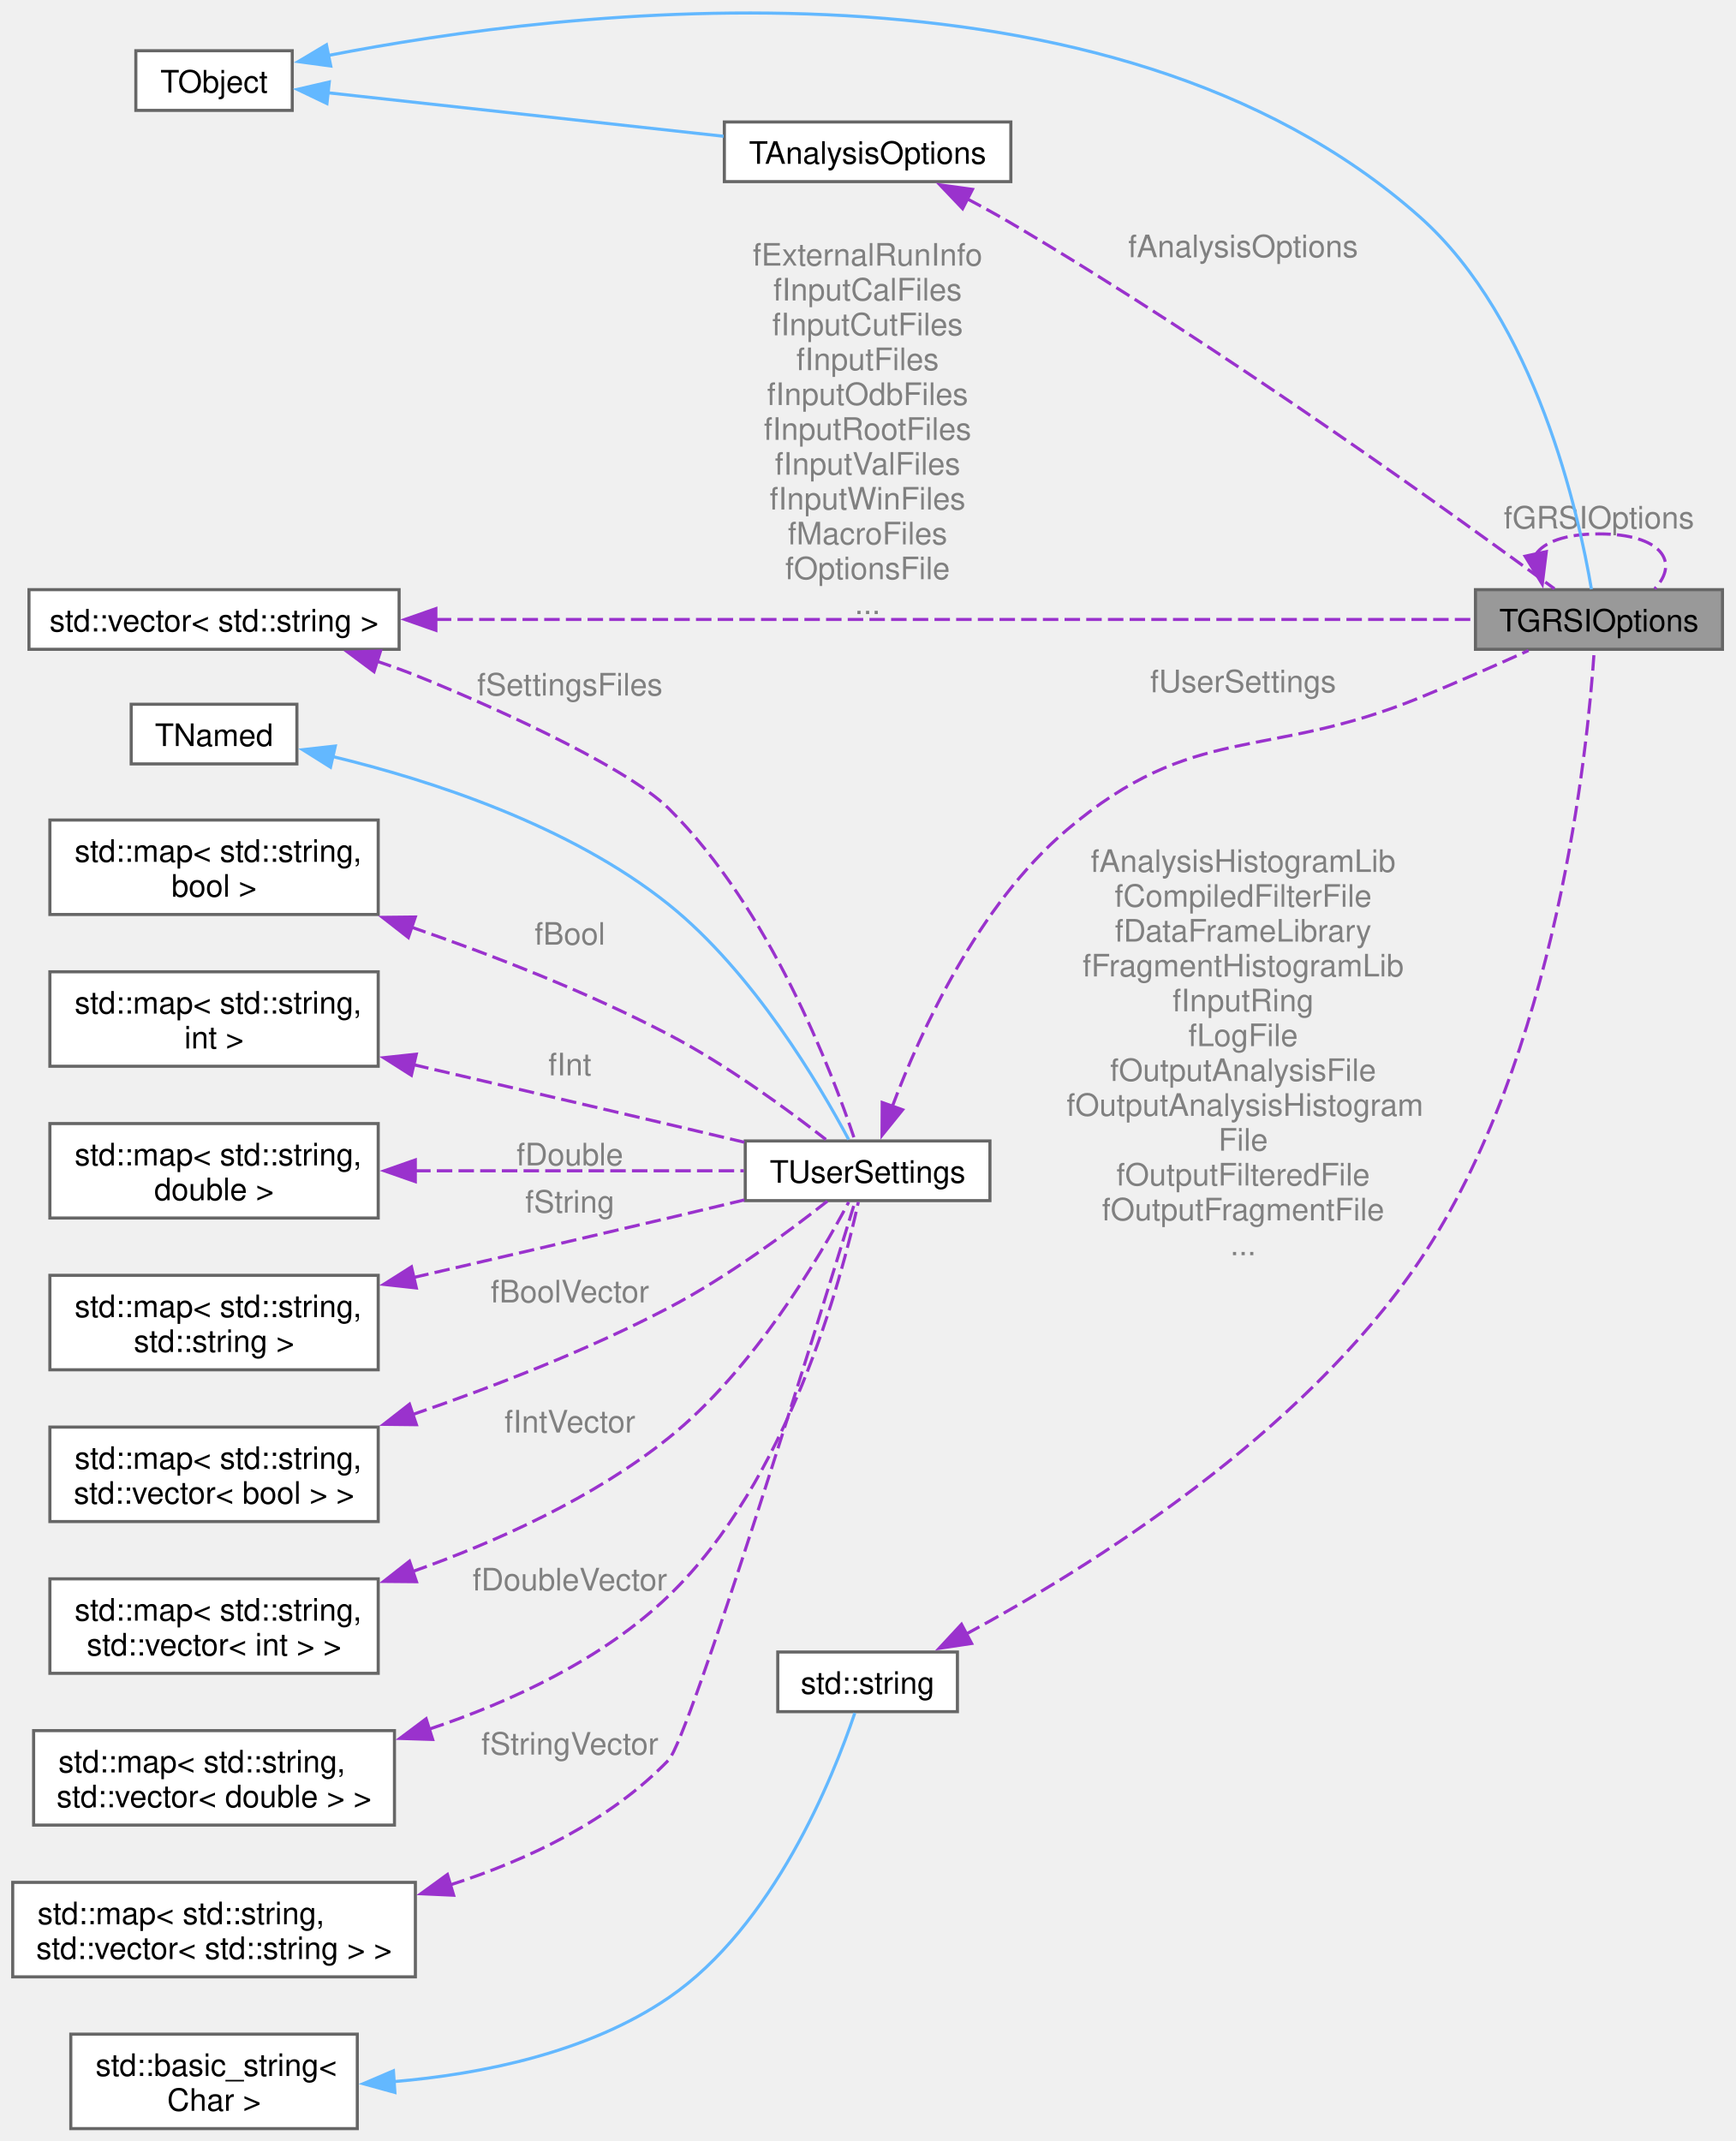
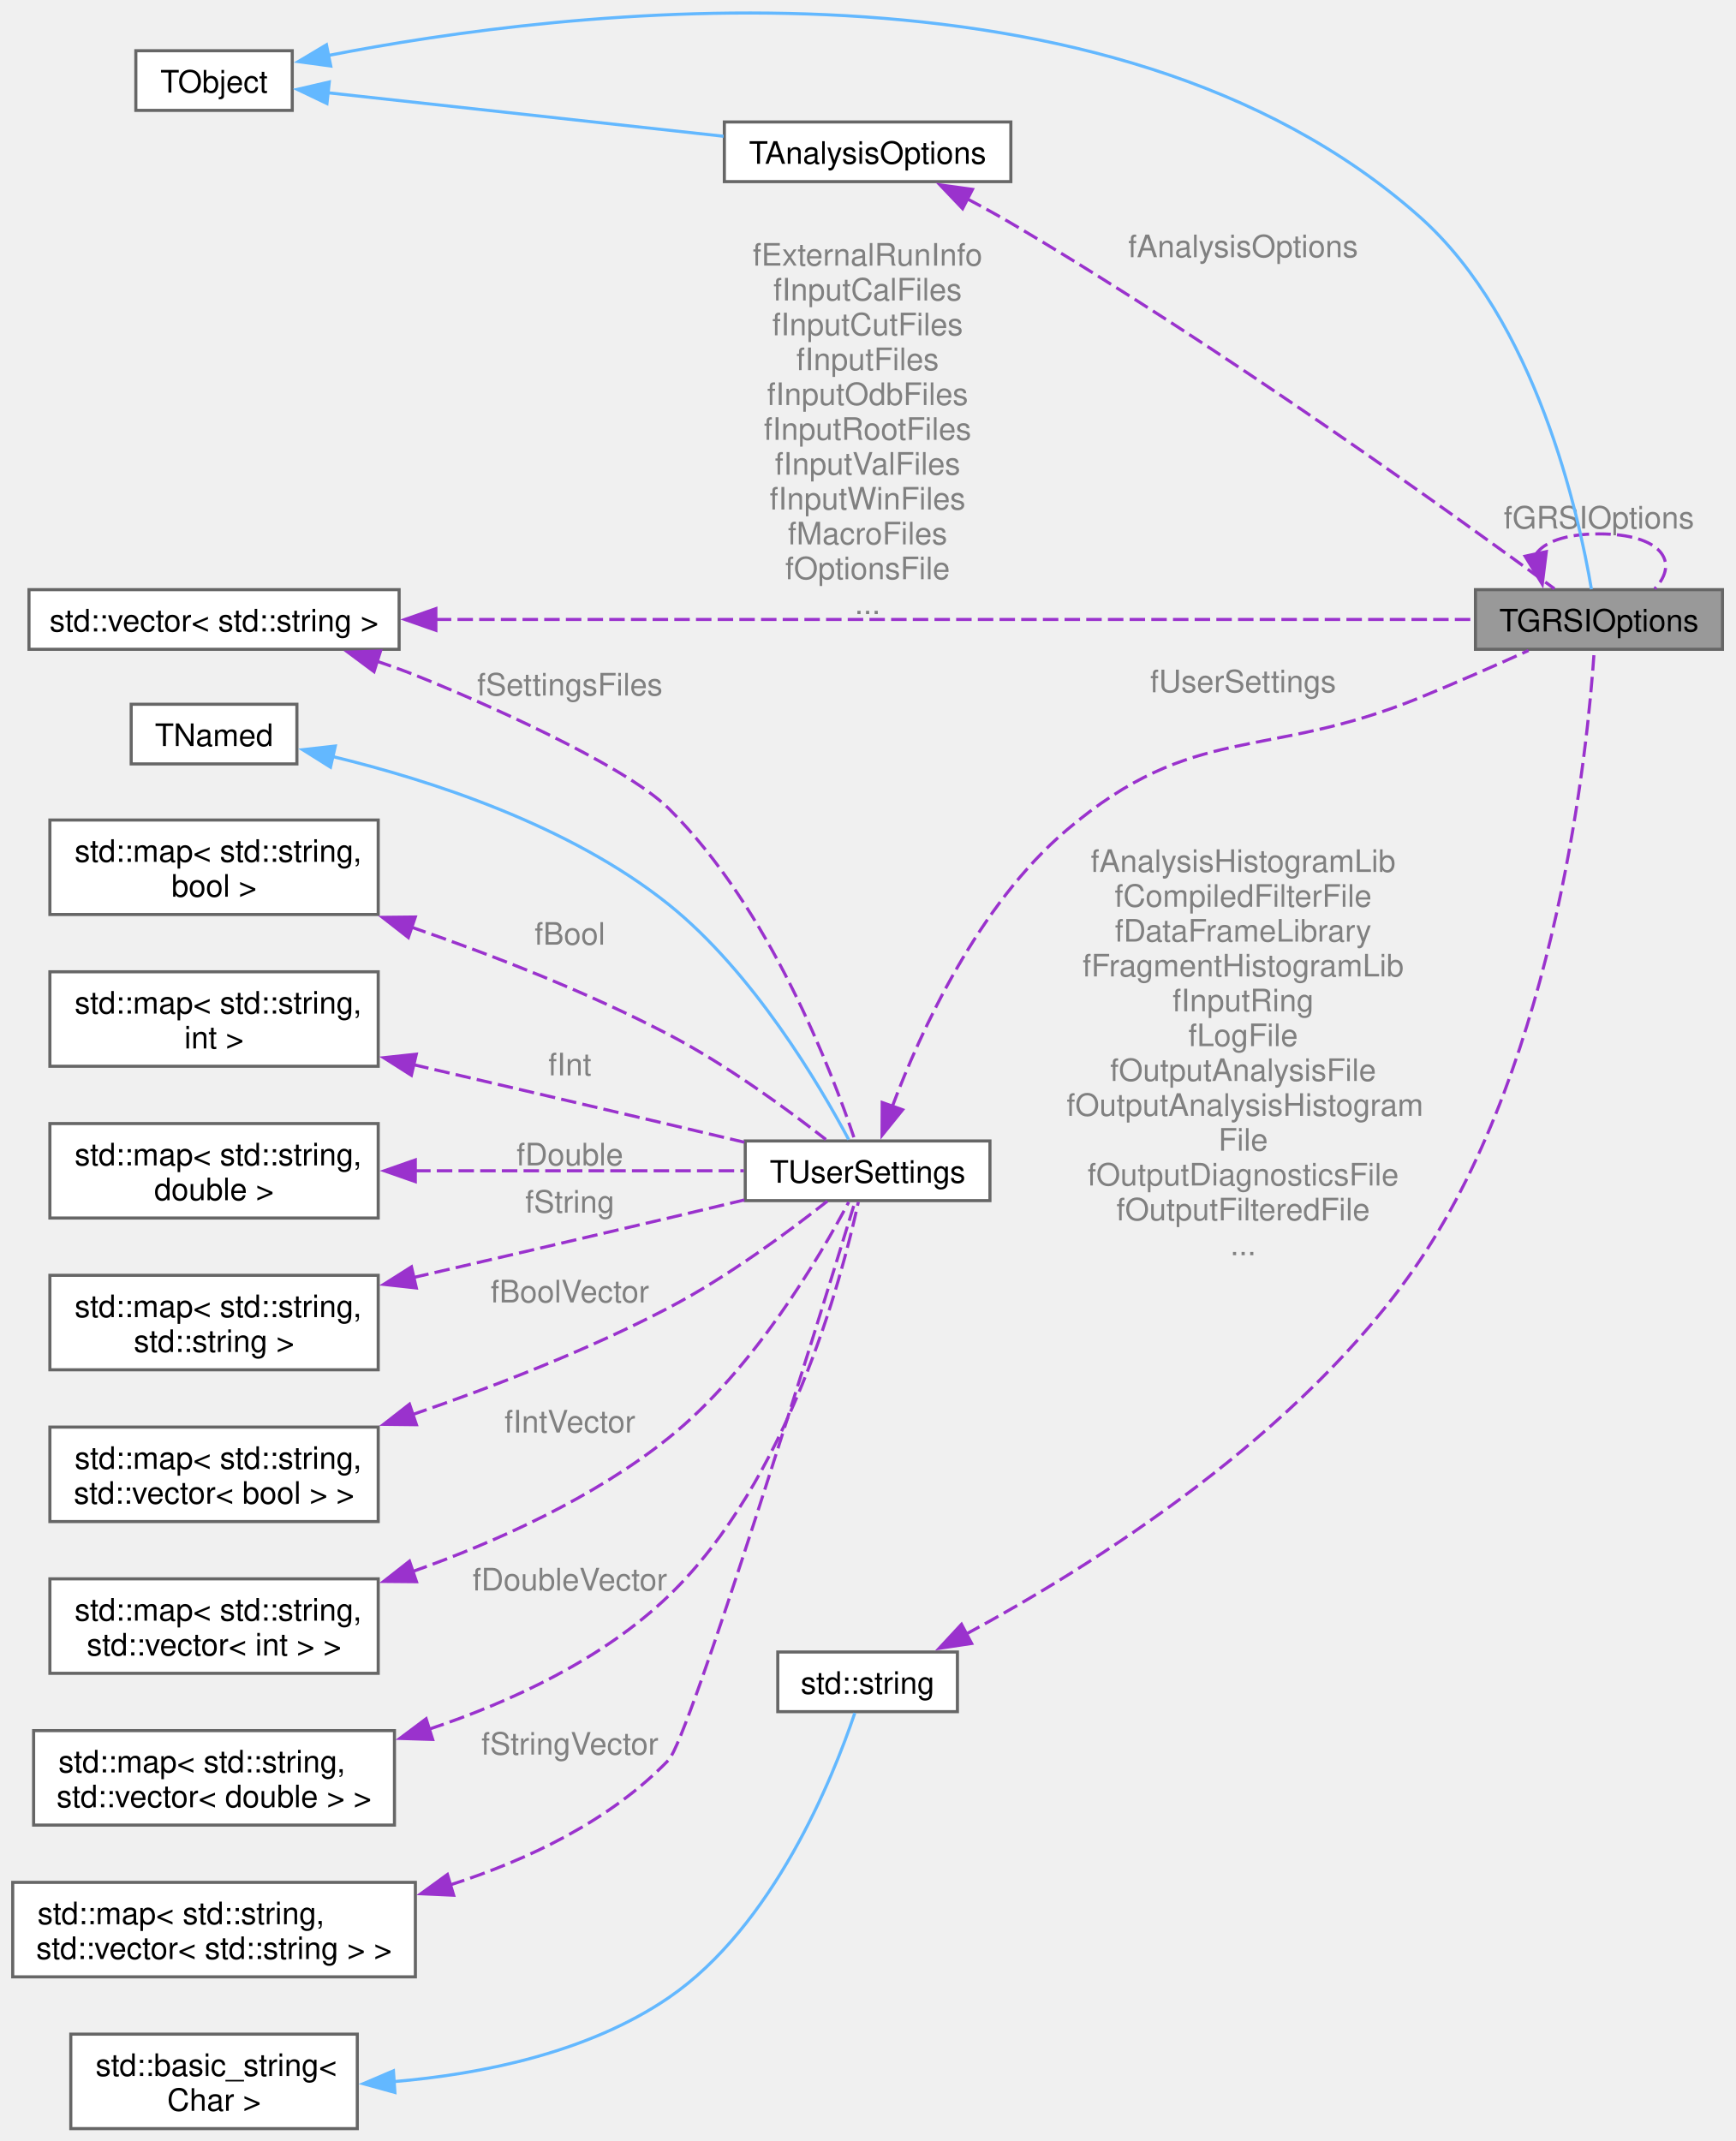
<svg xmlns="http://www.w3.org/2000/svg" xmlns:xlink="http://www.w3.org/1999/xlink" width="560pt" height="691pt" viewBox="0.00 0.00 560.00 691.26">
  <g id="graph0" class="graph" transform="scale(1 1) rotate(0) translate(4 687.26)">
    <g id="Node000001" class="node">
      <g id="a_Node000001">
        <a xlink:title=" ">
          <polygon fill="#999999" stroke="#666666" points="552,-496.88 472.25,-496.88 472.25,-477.62 552,-477.62 552,-496.88" />
          <text text-anchor="middle" x="512.12" y="-483.38" font-family="Helvetica,sans-Serif" font-size="10.00">TGRSIOptions</text>
        </a>
      </g>
    </g>
    <g id="edge2_Node000001_Node000001" class="edge">
      <g id="a_edge2_Node000001_Node000001">
        <a xlink:title=" ">
          <path fill="none" stroke="#9a32cd" stroke-dasharray="5,2" d="M491.73,-508.28C494.29,-512.15 501.08,-514.88 512.12,-514.88 532.32,-514.88 538.31,-505.77 530.11,-497.16" />
          <polygon fill="#9a32cd" stroke="#9a32cd" points="495.13,-509.16 493.82,-498.64 488.28,-507.68 495.13,-509.16" />
        </a>
      </g>
      <text text-anchor="middle" x="512.12" y="-516.62" font-family="Helvetica,sans-Serif" font-size="10.00" fill="grey"> fGRSIOptions</text>
    </g>
    <g id="Node000002" class="node">
      <g id="a_Node000002">
        <a xlink:title=" ">
          <polygon fill="white" stroke="#666666" points="90.25,-670.88 39.75,-670.88 39.75,-651.62 90.25,-651.62 90.25,-670.88" />
          <text text-anchor="middle" x="65" y="-657.38" font-family="Helvetica,sans-Serif" font-size="10.00">TObject</text>
        </a>
      </g>
    </g>
    <g id="edge1_Node000001_Node000002" class="edge">
      <g id="a_edge1_Node000001_Node000002">
        <a xlink:title=" ">
          <path fill="none" stroke="#63b8ff" d="M101.94,-669.36C177.5,-684.12 354.12,-706.2 454.25,-617.25 491.82,-583.87 505.63,-521.14 509.69,-497.03" />
          <polygon fill="#63b8ff" stroke="#63b8ff" points="102.68,-665.94 92.19,-667.37 101.29,-672.8 102.68,-665.94" />
        </a>
      </g>
    </g>
    <g id="Node000006" class="node">
      <g id="a_Node000006">
        <a xlink:href="class_t_analysis_options.html" target="_top" xlink:title=" ">
          <polygon fill="white" stroke="#666666" points="322.25,-647.88 229.75,-647.88 229.75,-628.62 322.25,-628.62 322.25,-647.88" />
          <text text-anchor="middle" x="276" y="-634.38" font-family="Helvetica,sans-Serif" font-size="10.00">TAnalysisOptions</text>
        </a>
      </g>
    </g>
    <g id="edge7_Node000006_Node000002" class="edge">
      <g id="a_edge7_Node000006_Node000002">
        <a xlink:title=" ">
          <path fill="none" stroke="#63b8ff" d="M101.58,-657.33C136.87,-653.45 191.1,-647.48 229.51,-643.26" />
          <polygon fill="#63b8ff" stroke="#63b8ff" points="101.45,-653.83 91.89,-658.4 102.21,-660.79 101.45,-653.83" />
        </a>
      </g>
    </g>
    <g id="Node000003" class="node">
      <g id="a_Node000003">
        <a xlink:title=" ">
          <polygon fill="white" stroke="#666666" points="124.75,-496.88 5.25,-496.88 5.25,-477.62 124.75,-477.62 124.75,-496.88" />
          <text text-anchor="middle" x="65" y="-483.38" font-family="Helvetica,sans-Serif" font-size="10.00">std::vector&lt; std::string &gt;</text>
        </a>
      </g>
    </g>
    <g id="edge3_Node000001_Node000003" class="edge">
      <g id="a_edge3_Node000001_Node000003">
        <a xlink:title=" ">
          <path fill="none" stroke="#9a32cd" stroke-dasharray="5,2" d="M136.59,-487.25C231.4,-487.25 396.62,-487.25 471.83,-487.25" />
          <polygon fill="#9a32cd" stroke="#9a32cd" points="136.62,-483.75 126.62,-487.25 136.62,-490.75 136.62,-483.75" />
        </a>
      </g>
      <text text-anchor="middle" x="276" y="-601.5" font-family="Helvetica,sans-Serif" font-size="10.00" fill="grey"> fExternalRunInfo</text>
      <text text-anchor="middle" x="276" y="-590.25" font-family="Helvetica,sans-Serif" font-size="10.00" fill="grey">fInputCalFiles</text>
      <text text-anchor="middle" x="276" y="-579" font-family="Helvetica,sans-Serif" font-size="10.00" fill="grey">fInputCutFiles</text>
      <text text-anchor="middle" x="276" y="-567.75" font-family="Helvetica,sans-Serif" font-size="10.00" fill="grey">fInputFiles</text>
      <text text-anchor="middle" x="276" y="-556.5" font-family="Helvetica,sans-Serif" font-size="10.00" fill="grey">fInputOdbFiles</text>
      <text text-anchor="middle" x="276" y="-545.25" font-family="Helvetica,sans-Serif" font-size="10.00" fill="grey">fInputRootFiles</text>
      <text text-anchor="middle" x="276" y="-534" font-family="Helvetica,sans-Serif" font-size="10.00" fill="grey">fInputValFiles</text>
      <text text-anchor="middle" x="276" y="-522.75" font-family="Helvetica,sans-Serif" font-size="10.00" fill="grey">fInputWinFiles</text>
      <text text-anchor="middle" x="276" y="-511.5" font-family="Helvetica,sans-Serif" font-size="10.00" fill="grey">fMacroFiles</text>
      <text text-anchor="middle" x="276" y="-500.25" font-family="Helvetica,sans-Serif" font-size="10.00" fill="grey">fOptionsFile</text>
      <text text-anchor="middle" x="276" y="-489" font-family="Helvetica,sans-Serif" font-size="10.00" fill="grey">...</text>
    </g>
    <g id="Node000007" class="node">
      <g id="a_Node000007">
        <a xlink:href="class_t_user_settings.html" target="_top" xlink:title=" ">
          <polygon fill="white" stroke="#666666" points="315.5,-318.88 236.5,-318.88 236.5,-299.62 315.5,-299.62 315.5,-318.88" />
          <text text-anchor="middle" x="276" y="-305.38" font-family="Helvetica,sans-Serif" font-size="10.00">TUserSettings</text>
        </a>
      </g>
    </g>
    <g id="edge18_Node000007_Node000003" class="edge">
      <g id="a_edge18_Node000007_Node000003">
        <a xlink:title=" ">
          <path fill="none" stroke="#9a32cd" stroke-dasharray="5,2" d="M117.41,-473.82C121.71,-472.39 125.95,-470.86 130,-469.25 149.07,-461.65 197.15,-440.68 211.75,-426.25 244.43,-393.94 264.52,-341.16 271.85,-319.26" />
          <polygon fill="#9a32cd" stroke="#9a32cd" points="116.65,-470.4 108.16,-476.73 118.75,-477.07 116.65,-470.4" />
        </a>
      </g>
      <text text-anchor="middle" x="179.88" y="-462.71" font-family="Helvetica,sans-Serif" font-size="10.00" fill="grey"> fSettingsFiles</text>
    </g>
    <g id="Node000004" class="node">
      <g id="a_Node000004">
        <a xlink:title=" ">
          <polygon fill="white" stroke="#666666" points="305,-153.88 247,-153.88 247,-134.62 305,-134.62 305,-153.88" />
          <text text-anchor="middle" x="276" y="-140.38" font-family="Helvetica,sans-Serif" font-size="10.00">std::string</text>
        </a>
      </g>
    </g>
    <g id="edge4_Node000001_Node000004" class="edge">
      <g id="a_edge4_Node000001_Node000004">
        <a xlink:title=" ">
          <path fill="none" stroke="#9a32cd" stroke-dasharray="5,2" d="M307.71,-159.61C347.54,-181.12 416.39,-223.97 454.25,-280.25 498.56,-346.11 508.51,-445.68 510.6,-477.27" />
          <polygon fill="#9a32cd" stroke="#9a32cd" points="309.59,-156.64 299.11,-155.07 306.32,-162.83 309.59,-156.64" />
        </a>
      </g>
      <text text-anchor="middle" x="397.25" y="-405.75" font-family="Helvetica,sans-Serif" font-size="10.00" fill="grey"> fAnalysisHistogramLib</text>
      <text text-anchor="middle" x="397.25" y="-394.5" font-family="Helvetica,sans-Serif" font-size="10.00" fill="grey">fCompiledFilterFile</text>
      <text text-anchor="middle" x="397.25" y="-383.25" font-family="Helvetica,sans-Serif" font-size="10.00" fill="grey">fDataFrameLibrary</text>
      <text text-anchor="middle" x="397.25" y="-372" font-family="Helvetica,sans-Serif" font-size="10.00" fill="grey">fFragmentHistogramLib</text>
      <text text-anchor="middle" x="397.25" y="-360.75" font-family="Helvetica,sans-Serif" font-size="10.00" fill="grey">fInputRing</text>
      <text text-anchor="middle" x="397.25" y="-349.5" font-family="Helvetica,sans-Serif" font-size="10.00" fill="grey">fLogFile</text>
      <text text-anchor="middle" x="397.25" y="-338.25" font-family="Helvetica,sans-Serif" font-size="10.00" fill="grey">fOutputAnalysisFile</text>
      <text text-anchor="start" x="340.25" y="-327" font-family="Helvetica,sans-Serif" font-size="10.00" fill="grey">fOutputAnalysisHistogram</text>
      <text text-anchor="middle" x="397.25" y="-315.75" font-family="Helvetica,sans-Serif" font-size="10.00" fill="grey">File</text>
-       <text text-anchor="middle" x="397.25" y="-304.5" font-family="Helvetica,sans-Serif" font-size="10.00" fill="grey">fOutputFilteredFile</text>
-       <text text-anchor="middle" x="397.25" y="-293.25" font-family="Helvetica,sans-Serif" font-size="10.00" fill="grey">fOutputFragmentFile</text>
+       <text text-anchor="middle" x="397.25" y="-304.5" font-family="Helvetica,sans-Serif" font-size="10.00" fill="grey">fOutputDiagnosticsFile</text>
+       <text text-anchor="middle" x="397.25" y="-293.25" font-family="Helvetica,sans-Serif" font-size="10.00" fill="grey">fOutputFilteredFile</text>
      <text text-anchor="middle" x="397.25" y="-282" font-family="Helvetica,sans-Serif" font-size="10.00" fill="grey">...</text>
    </g>
    <g id="Node000005" class="node">
      <g id="a_Node000005">
        <a xlink:title=" ">
          <polygon fill="white" stroke="#666666" points="111.25,-30.5 18.75,-30.5 18.75,0 111.25,0 111.25,-30.5" />
          <text text-anchor="start" x="26.75" y="-17" font-family="Helvetica,sans-Serif" font-size="10.00">std::basic_string&lt;</text>
          <text text-anchor="middle" x="65" y="-5.75" font-family="Helvetica,sans-Serif" font-size="10.00"> Char &gt;</text>
        </a>
      </g>
    </g>
    <g id="edge5_Node000004_Node000005" class="edge">
      <g id="a_edge5_Node000004_Node000005">
        <a xlink:title=" ">
          <path fill="none" stroke="#63b8ff" d="M122.81,-15.15C151.61,-17.59 185.86,-24.56 211.75,-42.25 245.64,-65.41 264.83,-113.33 271.87,-134.18" />
          <polygon fill="#63b8ff" stroke="#63b8ff" points="123.39,-11.68 113.17,-14.5 122.92,-18.66 123.39,-11.68" />
        </a>
      </g>
    </g>
    <g id="edge6_Node000001_Node000006" class="edge">
      <g id="a_edge6_Node000001_Node000006">
        <a xlink:title=" ">
          <path fill="none" stroke="#9a32cd" stroke-dasharray="5,2" d="M308.2,-623.04C312.96,-620.53 317.77,-617.89 322.25,-615.25 390.49,-575 467.38,-519.52 497.76,-497.17" />
          <polygon fill="#9a32cd" stroke="#9a32cd" points="306.67,-619.89 299.37,-627.56 309.86,-626.12 306.67,-619.89" />
        </a>
      </g>
      <text text-anchor="middle" x="397.25" y="-604.21" font-family="Helvetica,sans-Serif" font-size="10.00" fill="grey"> fAnalysisOptions</text>
    </g>
    <g id="edge8_Node000001_Node000007" class="edge">
      <g id="a_edge8_Node000001_Node000007">
        <a xlink:title=" ">
          <path fill="none" stroke="#9a32cd" stroke-dasharray="5,2" d="M283.93,-329.88C293.14,-354.38 311.67,-394.99 340.25,-419.25 381.5,-454.27 404.17,-441.51 454.25,-462 465.95,-466.79 478.83,-472.47 489.38,-477.23" />
          <polygon fill="#9a32cd" stroke="#9a32cd" points="287.31,-328.95 280.66,-320.71 280.72,-331.3 287.31,-328.95" />
        </a>
      </g>
      <text text-anchor="middle" x="397.25" y="-463.75" font-family="Helvetica,sans-Serif" font-size="10.00" fill="grey"> fUserSettings</text>
    </g>
    <g id="Node000008" class="node">
      <g id="a_Node000008">
        <a xlink:title=" ">
          <polygon fill="white" stroke="#666666" points="91.75,-459.88 38.25,-459.88 38.25,-440.62 91.75,-440.62 91.75,-459.88" />
          <text text-anchor="middle" x="65" y="-446.38" font-family="Helvetica,sans-Serif" font-size="10.00">TNamed</text>
        </a>
      </g>
    </g>
    <g id="edge9_Node000007_Node000008" class="edge">
      <g id="a_edge9_Node000007_Node000008">
        <a xlink:title=" ">
          <path fill="none" stroke="#63b8ff" d="M103.11,-443.04C134.66,-435.42 179.8,-420.86 211.75,-395.25 239.08,-373.34 260.53,-336.91 269.89,-319.34" />
          <polygon fill="#63b8ff" stroke="#63b8ff" points="102.6,-439.56 93.62,-445.2 104.15,-446.39 102.6,-439.56" />
        </a>
      </g>
    </g>
    <g id="Node000009" class="node">
      <g id="a_Node000009">
        <a xlink:title=" ">
          <polygon fill="white" stroke="#666666" points="118,-422.5 12,-422.5 12,-392 118,-392 118,-422.5" />
          <text text-anchor="start" x="20" y="-409" font-family="Helvetica,sans-Serif" font-size="10.00">std::map&lt; std::string,</text>
          <text text-anchor="middle" x="65" y="-397.75" font-family="Helvetica,sans-Serif" font-size="10.00"> bool &gt;</text>
        </a>
      </g>
    </g>
    <g id="edge10_Node000007_Node000009" class="edge">
      <g id="a_edge10_Node000007_Node000009">
        <a xlink:title=" ">
          <path fill="none" stroke="#9a32cd" stroke-dasharray="5,2" d="M128.57,-387.97C154.91,-378.86 185.47,-366.97 211.75,-353.25 230.48,-343.47 250.19,-329 262.53,-319.36" />
          <polygon fill="#9a32cd" stroke="#9a32cd" points="127.73,-384.56 119.38,-391.08 129.98,-391.19 127.73,-384.56" />
        </a>
      </g>
      <text text-anchor="middle" x="179.88" y="-382.25" font-family="Helvetica,sans-Serif" font-size="10.00" fill="grey"> fBool</text>
    </g>
    <g id="Node000010" class="node">
      <g id="a_Node000010">
        <a xlink:title=" ">
          <polygon fill="white" stroke="#666666" points="118,-373.5 12,-373.5 12,-343 118,-343 118,-373.5" />
          <text text-anchor="start" x="20" y="-360" font-family="Helvetica,sans-Serif" font-size="10.00">std::map&lt; std::string,</text>
          <text text-anchor="middle" x="65" y="-348.75" font-family="Helvetica,sans-Serif" font-size="10.00"> int &gt;</text>
        </a>
      </g>
    </g>
    <g id="edge11_Node000007_Node000010" class="edge">
      <g id="a_edge11_Node000007_Node000010">
        <a xlink:title=" ">
          <path fill="none" stroke="#9a32cd" stroke-dasharray="5,2" d="M129.35,-343.52C154.95,-337.56 184.76,-330.6 211.75,-324.25 219.66,-322.39 228.12,-320.39 236.2,-318.47" />
          <polygon fill="#9a32cd" stroke="#9a32cd" points="128.71,-340.08 119.77,-345.76 130.3,-346.9 128.71,-340.08" />
        </a>
      </g>
      <text text-anchor="middle" x="179.88" y="-340.06" font-family="Helvetica,sans-Serif" font-size="10.00" fill="grey"> fInt</text>
    </g>
    <g id="Node000011" class="node">
      <g id="a_Node000011">
        <a xlink:title=" ">
          <polygon fill="white" stroke="#666666" points="118,-324.5 12,-324.5 12,-294 118,-294 118,-324.5" />
          <text text-anchor="start" x="20" y="-311" font-family="Helvetica,sans-Serif" font-size="10.00">std::map&lt; std::string,</text>
          <text text-anchor="middle" x="65" y="-299.75" font-family="Helvetica,sans-Serif" font-size="10.00"> double &gt;</text>
        </a>
      </g>
    </g>
    <g id="edge12_Node000007_Node000011" class="edge">
      <g id="a_edge12_Node000007_Node000011">
        <a xlink:title=" ">
          <path fill="none" stroke="#9a32cd" stroke-dasharray="5,2" d="M129.92,-309.25C164.56,-309.25 206.25,-309.25 236.03,-309.25" />
          <polygon fill="#9a32cd" stroke="#9a32cd" points="129.98,-305.75 119.98,-309.25 129.98,-312.75 129.98,-305.75" />
        </a>
      </g>
      <text text-anchor="middle" x="179.88" y="-311" font-family="Helvetica,sans-Serif" font-size="10.00" fill="grey"> fDouble</text>
    </g>
    <g id="Node000012" class="node">
      <g id="a_Node000012">
        <a xlink:title=" ">
          <polygon fill="white" stroke="#666666" points="118,-275.5 12,-275.5 12,-245 118,-245 118,-275.5" />
          <text text-anchor="start" x="20" y="-262" font-family="Helvetica,sans-Serif" font-size="10.00">std::map&lt; std::string,</text>
          <text text-anchor="middle" x="65" y="-250.75" font-family="Helvetica,sans-Serif" font-size="10.00"> std::string &gt;</text>
        </a>
      </g>
    </g>
    <g id="edge13_Node000007_Node000012" class="edge">
      <g id="a_edge13_Node000007_Node000012">
        <a xlink:title=" ">
          <path fill="none" stroke="#9a32cd" stroke-dasharray="5,2" d="M129.37,-274.79C154.97,-280.7 184.78,-287.63 211.75,-294 219.66,-295.87 228.13,-297.9 236.21,-299.84" />
          <polygon fill="#9a32cd" stroke="#9a32cd" points="130.31,-271.42 119.78,-272.58 128.74,-278.24 130.31,-271.42" />
        </a>
      </g>
      <text text-anchor="middle" x="179.88" y="-295.75" font-family="Helvetica,sans-Serif" font-size="10.00" fill="grey"> fString</text>
    </g>
    <g id="Node000013" class="node">
      <g id="a_Node000013">
        <a xlink:title=" ">
          <polygon fill="white" stroke="#666666" points="118,-226.5 12,-226.5 12,-196 118,-196 118,-226.5" />
          <text text-anchor="start" x="20" y="-213" font-family="Helvetica,sans-Serif" font-size="10.00">std::map&lt; std::string,</text>
          <text text-anchor="middle" x="65" y="-201.75" font-family="Helvetica,sans-Serif" font-size="10.00"> std::vector&lt; bool &gt; &gt;</text>
        </a>
      </g>
    </g>
    <g id="edge14_Node000007_Node000013" class="edge">
      <g id="a_edge14_Node000007_Node000013">
        <a xlink:title=" ">
          <path fill="none" stroke="#9a32cd" stroke-dasharray="5,2" d="M128.91,-230.48C155.18,-239.52 185.6,-251.32 211.75,-265 230.75,-274.94 250.71,-289.74 263,-299.44" />
          <polygon fill="#9a32cd" stroke="#9a32cd" points="130.34,-227.27 119.75,-227.39 128.1,-233.9 130.34,-227.27" />
        </a>
      </g>
      <text text-anchor="middle" x="179.88" y="-266.75" font-family="Helvetica,sans-Serif" font-size="10.00" fill="grey"> fBoolVector</text>
    </g>
    <g id="Node000014" class="node">
      <g id="a_Node000014">
        <a xlink:title=" ">
          <polygon fill="white" stroke="#666666" points="118,-177.5 12,-177.5 12,-147 118,-147 118,-177.5" />
          <text text-anchor="start" x="20" y="-164" font-family="Helvetica,sans-Serif" font-size="10.00">std::map&lt; std::string,</text>
          <text text-anchor="middle" x="65" y="-152.75" font-family="Helvetica,sans-Serif" font-size="10.00"> std::vector&lt; int &gt; &gt;</text>
        </a>
      </g>
    </g>
    <g id="edge15_Node000007_Node000014" class="edge">
      <g id="a_edge15_Node000007_Node000014">
        <a xlink:title=" ">
          <path fill="none" stroke="#9a32cd" stroke-dasharray="5,2" d="M128.99,-179.82C156.34,-189.53 187.57,-203.64 211.75,-223 239.15,-244.93 260.56,-281.49 269.9,-299.13" />
          <polygon fill="#9a32cd" stroke="#9a32cd" points="130.36,-176.58 119.76,-176.67 128.1,-183.21 130.36,-176.58" />
        </a>
      </g>
      <text text-anchor="middle" x="179.88" y="-224.75" font-family="Helvetica,sans-Serif" font-size="10.00" fill="grey"> fIntVector</text>
    </g>
    <g id="Node000015" class="node">
      <g id="a_Node000015">
        <a xlink:title=" ">
          <polygon fill="white" stroke="#666666" points="123.25,-128.5 6.75,-128.5 6.75,-98 123.25,-98 123.25,-128.5" />
          <text text-anchor="start" x="14.75" y="-115" font-family="Helvetica,sans-Serif" font-size="10.00">std::map&lt; std::string,</text>
          <text text-anchor="middle" x="65" y="-103.75" font-family="Helvetica,sans-Serif" font-size="10.00"> std::vector&lt; double &gt; &gt;</text>
        </a>
      </g>
    </g>
    <g id="edge16_Node000007_Node000015" class="edge">
      <g id="a_edge16_Node000007_Node000015">
        <a xlink:title=" ">
          <path fill="none" stroke="#9a32cd" stroke-dasharray="5,2" d="M134.43,-128.96C161.18,-137.92 190.48,-151.57 211.75,-172 250.35,-209.08 267.6,-274.22 273.01,-299.15" />
          <polygon fill="#9a32cd" stroke="#9a32cd" points="135.58,-125.65 124.99,-125.98 133.47,-132.33 135.58,-125.65" />
        </a>
      </g>
      <text text-anchor="middle" x="179.88" y="-173.75" font-family="Helvetica,sans-Serif" font-size="10.00" fill="grey"> fDoubleVector</text>
    </g>
    <g id="Node000016" class="node">
      <g id="a_Node000016">
        <a xlink:title=" ">
          <polygon fill="white" stroke="#666666" points="130,-79.5 0,-79.5 0,-49 130,-49 130,-79.5" />
          <text text-anchor="start" x="8" y="-66" font-family="Helvetica,sans-Serif" font-size="10.00">std::map&lt; std::string,</text>
          <text text-anchor="middle" x="65" y="-54.75" font-family="Helvetica,sans-Serif" font-size="10.00"> std::vector&lt; std::string &gt; &gt;</text>
        </a>
      </g>
    </g>
    <g id="edge17_Node000007_Node000016" class="edge">
      <g id="a_edge17_Node000007_Node000016">
        <a xlink:title=" ">
          <path fill="none" stroke="#9a32cd" stroke-dasharray="5,2" d="M141.05,-78.62C166.34,-86.75 192.89,-99.4 211.75,-119 218.37,-125.88 260.14,-260.83 271.91,-299.17" />
          <polygon fill="#9a32cd" stroke="#9a32cd" points="142.36,-75.35 131.77,-75.83 140.35,-82.06 142.36,-75.35" />
        </a>
      </g>
      <text text-anchor="middle" x="179.88" y="-120.75" font-family="Helvetica,sans-Serif" font-size="10.00" fill="grey"> fStringVector</text>
    </g>
  </g>
</svg>
